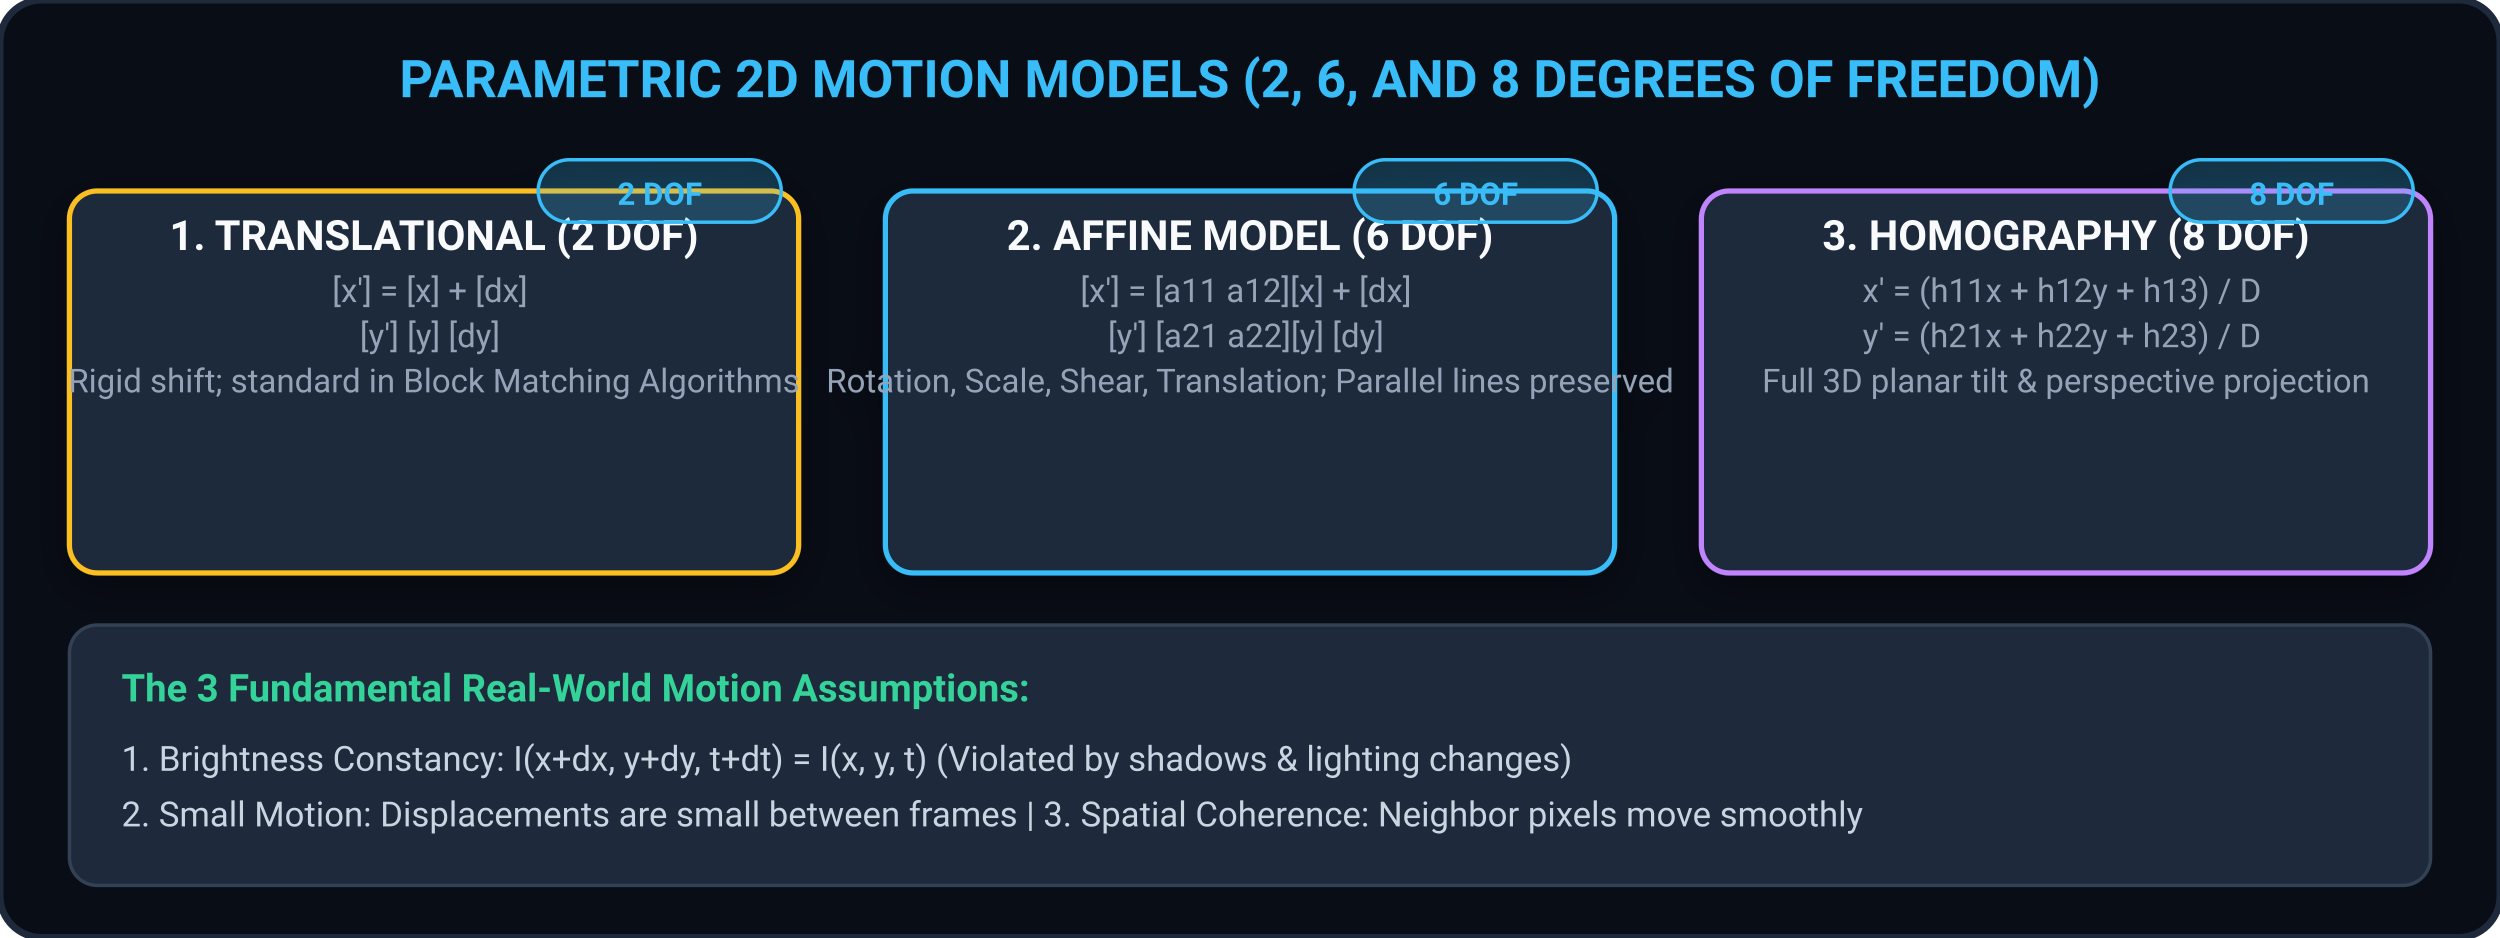
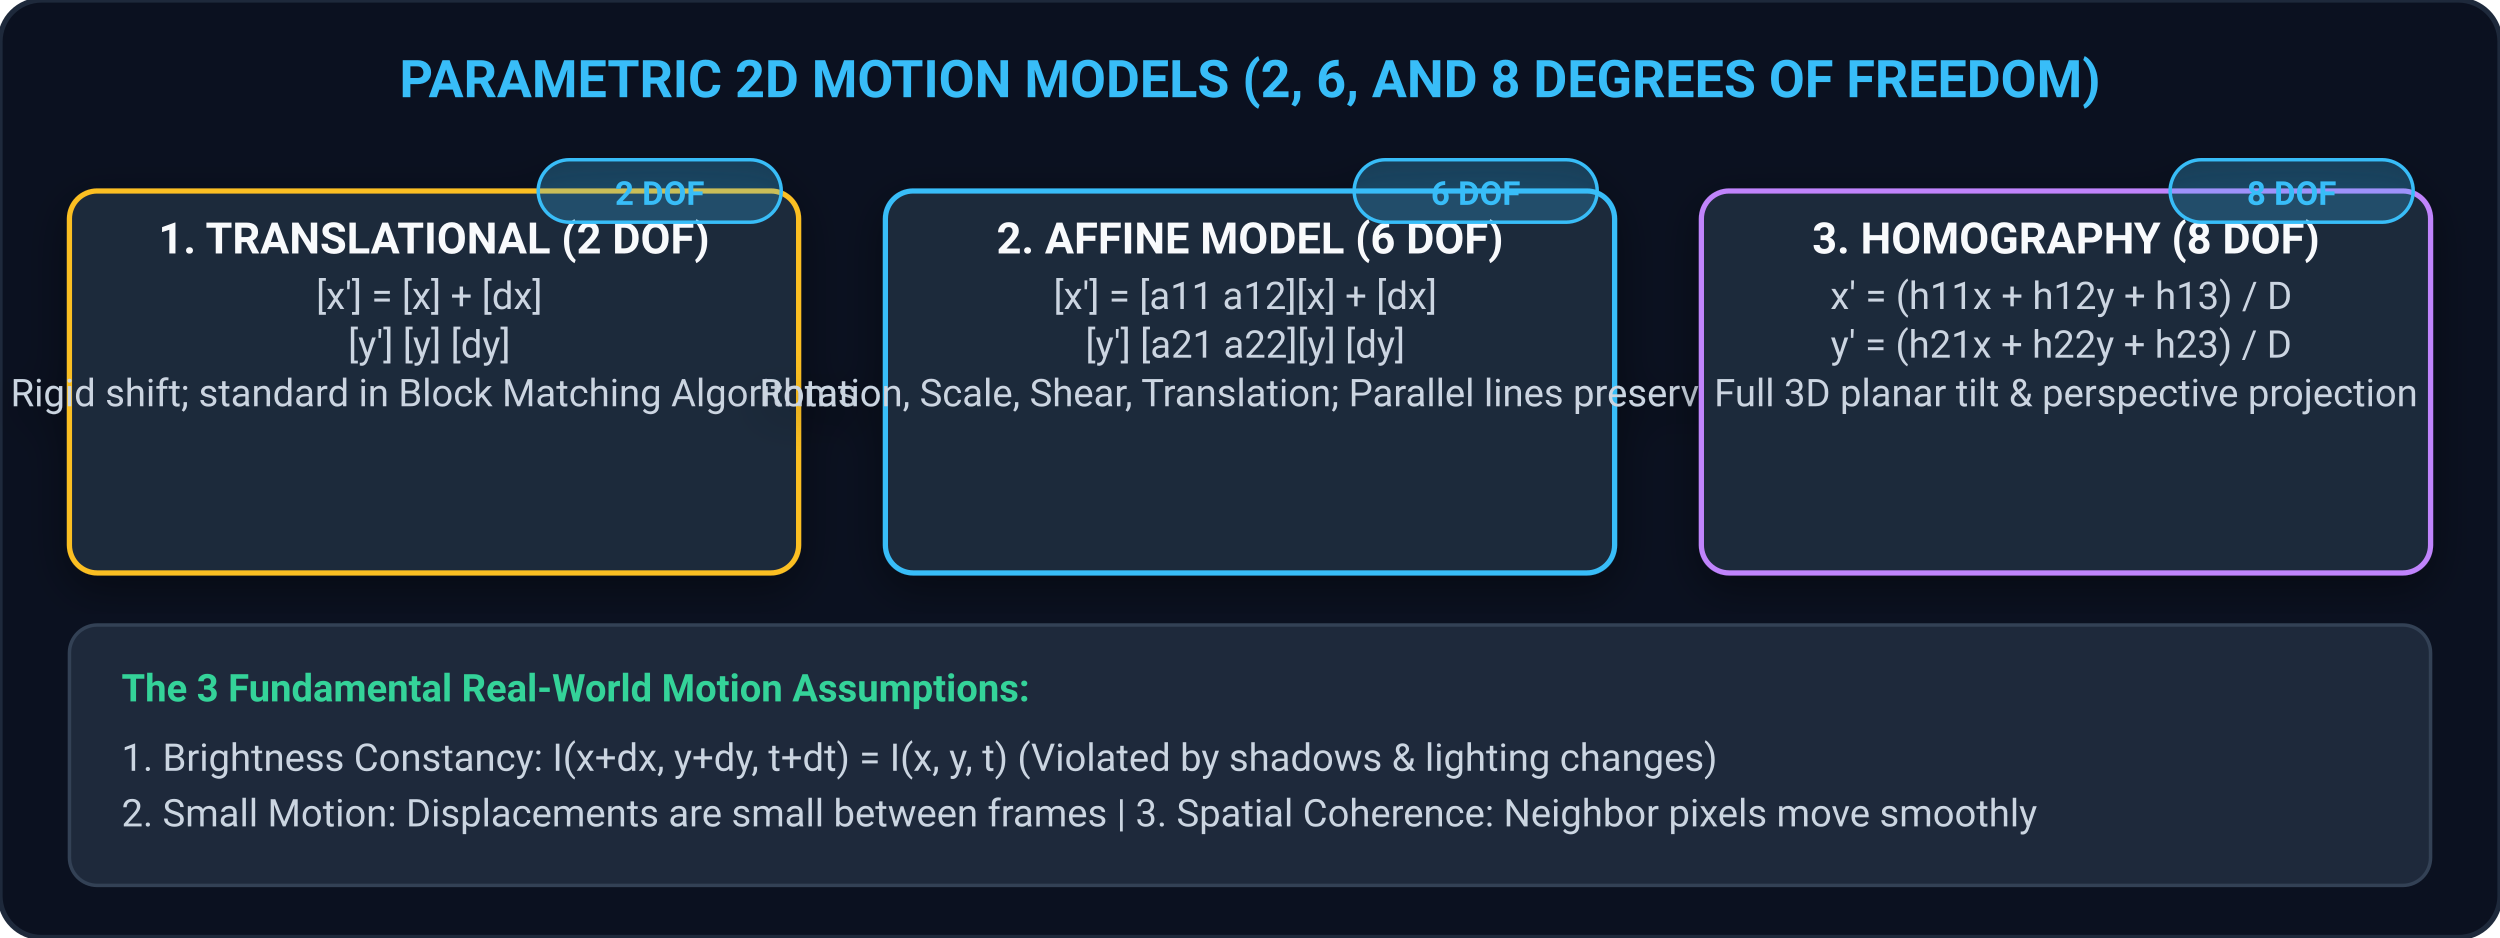
- <svg xmlns="http://www.w3.org/2000/svg" viewBox="0 0 720 270" width="100%" height="270" style="max-width: 720px; height: auto; display: block; margin: 0 auto; font-family: -apple-system, BlinkMacSystemFont, 'Segoe UI', Roboto, Helvetica, Arial, sans-serif;">
+ <svg xmlns="http://www.w3.org/2000/svg" viewBox="0 0 720 270" width="100%" height="auto" class="flowchart-svg" style="max-width: 720px; min-width: 580px; height: auto; display: block; margin: 0 auto; font-family: -apple-system, BlinkMacSystemFont, 'Segoe UI', Roboto, Helvetica, Arial, sans-serif;">
  <defs>
    <linearGradient id="gradCard" x1="0%" y1="0%" x2="100%" y2="100%">
      <stop offset="0%" stop-color="#1e293b" />
      <stop offset="100%" stop-color="#0f172a" />
    </linearGradient>
    <linearGradient id="gradCyan" x1="0%" y1="0%" x2="100%" y2="100%">
      <stop offset="0%" stop-color="#38bdf8" />
      <stop offset="100%" stop-color="#0284c7" />
    </linearGradient>
    <linearGradient id="gradEmerald" x1="0%" y1="0%" x2="100%" y2="100%">
      <stop offset="0%" stop-color="#34d399" />
      <stop offset="100%" stop-color="#059669" />
    </linearGradient>
    <linearGradient id="gradAmber" x1="0%" y1="0%" x2="100%" y2="100%">
      <stop offset="0%" stop-color="#fbbf24" />
      <stop offset="100%" stop-color="#d97706" />
    </linearGradient>
    <linearGradient id="gradPurple" x1="0%" y1="0%" x2="100%" y2="100%">
      <stop offset="0%" stop-color="#c084fc" />
      <stop offset="100%" stop-color="#9333ea" />
    </linearGradient>
    <linearGradient id="gradRose" x1="0%" y1="0%" x2="100%" y2="100%">
      <stop offset="0%" stop-color="#fb7185" />
      <stop offset="100%" stop-color="#e11d48" />
    </linearGradient>
    <filter id="shadow" x="-5%" y="-5%" width="110%" height="115%">
      <feDropShadow dx="0" dy="4" stdDeviation="6" flood-color="#000000" flood-opacity="0.4" />
    </filter>
    <marker id="arrCyan" viewBox="0 0 10 10" refX="6" refY="5" markerWidth="6" markerHeight="6" orient="auto-start-reverse">
      <path d="M 0 1 L 10 5 L 0 9 z" fill="#38bdf8" />
    </marker>
    <marker id="arrEmerald" viewBox="0 0 10 10" refX="6" refY="5" markerWidth="6" markerHeight="6" orient="auto-start-reverse">
      <path d="M 0 1 L 10 5 L 0 9 z" fill="#34d399" />
    </marker>
    <marker id="arrAmber" viewBox="0 0 10 10" refX="6" refY="5" markerWidth="6" markerHeight="6" orient="auto-start-reverse">
      <path d="M 0 1 L 10 5 L 0 9 z" fill="#fbbf24" />
    </marker>
  </defs>
-   <rect width="720" height="270" rx="12" fill="#090d16" stroke="#1e293b" stroke-width="2" />
+   <rect width="720" height="270" rx="12" fill="#0b1120" stroke="#1e293b" stroke-width="1.5" />
  <text x="360" y="28" font-size="15" font-weight="bold" fill="#38bdf8" text-anchor="middle">PARAMETRIC 2D MOTION MODELS (2, 6, AND 8 DEGREES OF FREEDOM)</text>
  <g filter="url(#shadow)">
    <rect x="20" y="55" width="210" height="110" rx="8" fill="#1e293b" stroke="#fbbf24" stroke-width="1.5" />
-     <text x="125.0" y="72" font-size="12" font-weight="bold" fill="#f8fafc" text-anchor="middle">1. TRANSLATIONAL (2 DOF)</text>
-     <text font-size="9.5" fill="#94a3b8" text-anchor="middle">
-       <tspan x="125.0" y="87">[x'] = [x] + [dx]</tspan>
-       <tspan x="125.0" y="100">[y']   [y]   [dy]</tspan>
-       <tspan x="125.0" y="113">Rigid shift; standard in Block Matching Algorithms</tspan>
+     <text x="125.0" y="73" font-size="12.5" font-weight="700" fill="#f8fafc" text-anchor="middle">1. TRANSLATIONAL (2 DOF)</text>
+     <text font-size="11" fill="#cbd5e1" text-anchor="middle">
+       <tspan x="125.0" y="89">[x'] = [x] + [dx]</tspan>
+       <tspan x="125.0" y="103">[y']   [y]   [dy]</tspan>
+       <tspan x="125.0" y="117">Rigid shift; standard in Block Matching Algorithms</tspan>
    </text>
-     <rect x="155" y="46" width="70" height="18" rx="9" fill="#38bdf8" fill-opacity="0.2" stroke="#38bdf8" stroke-width="1" />
-     <text x="190" y="59" font-size="9" font-weight="bold" fill="#38bdf8" text-anchor="middle">2 DOF</text>
+     <rect x="155" y="46" width="70" height="18" rx="9" fill="#38bdf8" fill-opacity="0.25" stroke="#38bdf8" stroke-width="1" />
+     <text x="190" y="59" font-size="9.5" font-weight="700" fill="#38bdf8" text-anchor="middle">2 DOF</text>
  </g>
  <g filter="url(#shadow)">
    <rect x="255" y="55" width="210" height="110" rx="8" fill="#1e293b" stroke="#38bdf8" stroke-width="1.5" />
-     <text x="360.0" y="72" font-size="12" font-weight="bold" fill="#f8fafc" text-anchor="middle">2. AFFINE MODEL (6 DOF)</text>
-     <text font-size="9.5" fill="#94a3b8" text-anchor="middle">
-       <tspan x="360.0" y="87">[x'] = [a11 a12][x] + [dx]</tspan>
-       <tspan x="360.0" y="100">[y']   [a21 a22][y]   [dy]</tspan>
-       <tspan x="360.0" y="113">Rotation, Scale, Shear, Translation; Parallel lines preserved</tspan>
+     <text x="360.0" y="73" font-size="12.5" font-weight="700" fill="#f8fafc" text-anchor="middle">2. AFFINE MODEL (6 DOF)</text>
+     <text font-size="11" fill="#cbd5e1" text-anchor="middle">
+       <tspan x="360.0" y="89">[x'] = [a11 a12][x] + [dx]</tspan>
+       <tspan x="360.0" y="103">[y']   [a21 a22][y]   [dy]</tspan>
+       <tspan x="360.0" y="117">Rotation, Scale, Shear, Translation; Parallel lines preserved</tspan>
    </text>
-     <rect x="390" y="46" width="70" height="18" rx="9" fill="#38bdf8" fill-opacity="0.2" stroke="#38bdf8" stroke-width="1" />
-     <text x="425" y="59" font-size="9" font-weight="bold" fill="#38bdf8" text-anchor="middle">6 DOF</text>
+     <rect x="390" y="46" width="70" height="18" rx="9" fill="#38bdf8" fill-opacity="0.25" stroke="#38bdf8" stroke-width="1" />
+     <text x="425" y="59" font-size="9.5" font-weight="700" fill="#38bdf8" text-anchor="middle">6 DOF</text>
  </g>
  <g filter="url(#shadow)">
    <rect x="490" y="55" width="210" height="110" rx="8" fill="#1e293b" stroke="#c084fc" stroke-width="1.5" />
-     <text x="595.0" y="72" font-size="12" font-weight="bold" fill="#f8fafc" text-anchor="middle">3. HOMOGRAPHY (8 DOF)</text>
-     <text font-size="9.5" fill="#94a3b8" text-anchor="middle">
-       <tspan x="595.0" y="87">x' = (h11x + h12y + h13) / D</tspan>
-       <tspan x="595.0" y="100">y' = (h21x + h22y + h23) / D</tspan>
-       <tspan x="595.0" y="113">Full 3D planar tilt &amp; perspective projection</tspan>
+     <text x="595.0" y="73" font-size="12.5" font-weight="700" fill="#f8fafc" text-anchor="middle">3. HOMOGRAPHY (8 DOF)</text>
+     <text font-size="11" fill="#cbd5e1" text-anchor="middle">
+       <tspan x="595.0" y="89">x' = (h11x + h12y + h13) / D</tspan>
+       <tspan x="595.0" y="103">y' = (h21x + h22y + h23) / D</tspan>
+       <tspan x="595.0" y="117">Full 3D planar tilt &amp; perspective projection</tspan>
    </text>
-     <rect x="625" y="46" width="70" height="18" rx="9" fill="#38bdf8" fill-opacity="0.2" stroke="#38bdf8" stroke-width="1" />
-     <text x="660" y="59" font-size="9" font-weight="bold" fill="#38bdf8" text-anchor="middle">8 DOF</text>
+     <rect x="625" y="46" width="70" height="18" rx="9" fill="#38bdf8" fill-opacity="0.25" stroke="#38bdf8" stroke-width="1" />
+     <text x="660" y="59" font-size="9.5" font-weight="700" fill="#38bdf8" text-anchor="middle">8 DOF</text>
  </g>
  <rect x="20" y="180" width="680" height="75" rx="8" fill="#1e293b" stroke="#334155" />
  <text x="35" y="202" font-size="11" font-weight="bold" fill="#34d399">The 3 Fundamental Real-World Motion Assumptions:</text>
-   <text x="35" y="222" font-size="10" fill="#cbd5e1">1. Brightness Constancy: I(x+dx, y+dy, t+dt) = I(x, y, t) (Violated by shadows &amp; lighting changes)</text>
-   <text x="35" y="238" font-size="10" fill="#cbd5e1">2. Small Motion: Displacements are small between frames | 3. Spatial Coherence: Neighbor pixels move smoothly</text>
+   <text x="35" y="222" font-size="11" fill="#cbd5e1">1. Brightness Constancy: I(x+dx, y+dy, t+dt) = I(x, y, t) (Violated by shadows &amp; lighting changes)</text>
+   <text x="35" y="238" font-size="11" fill="#cbd5e1">2. Small Motion: Displacements are small between frames | 3. Spatial Coherence: Neighbor pixels move smoothly</text>
</svg>
